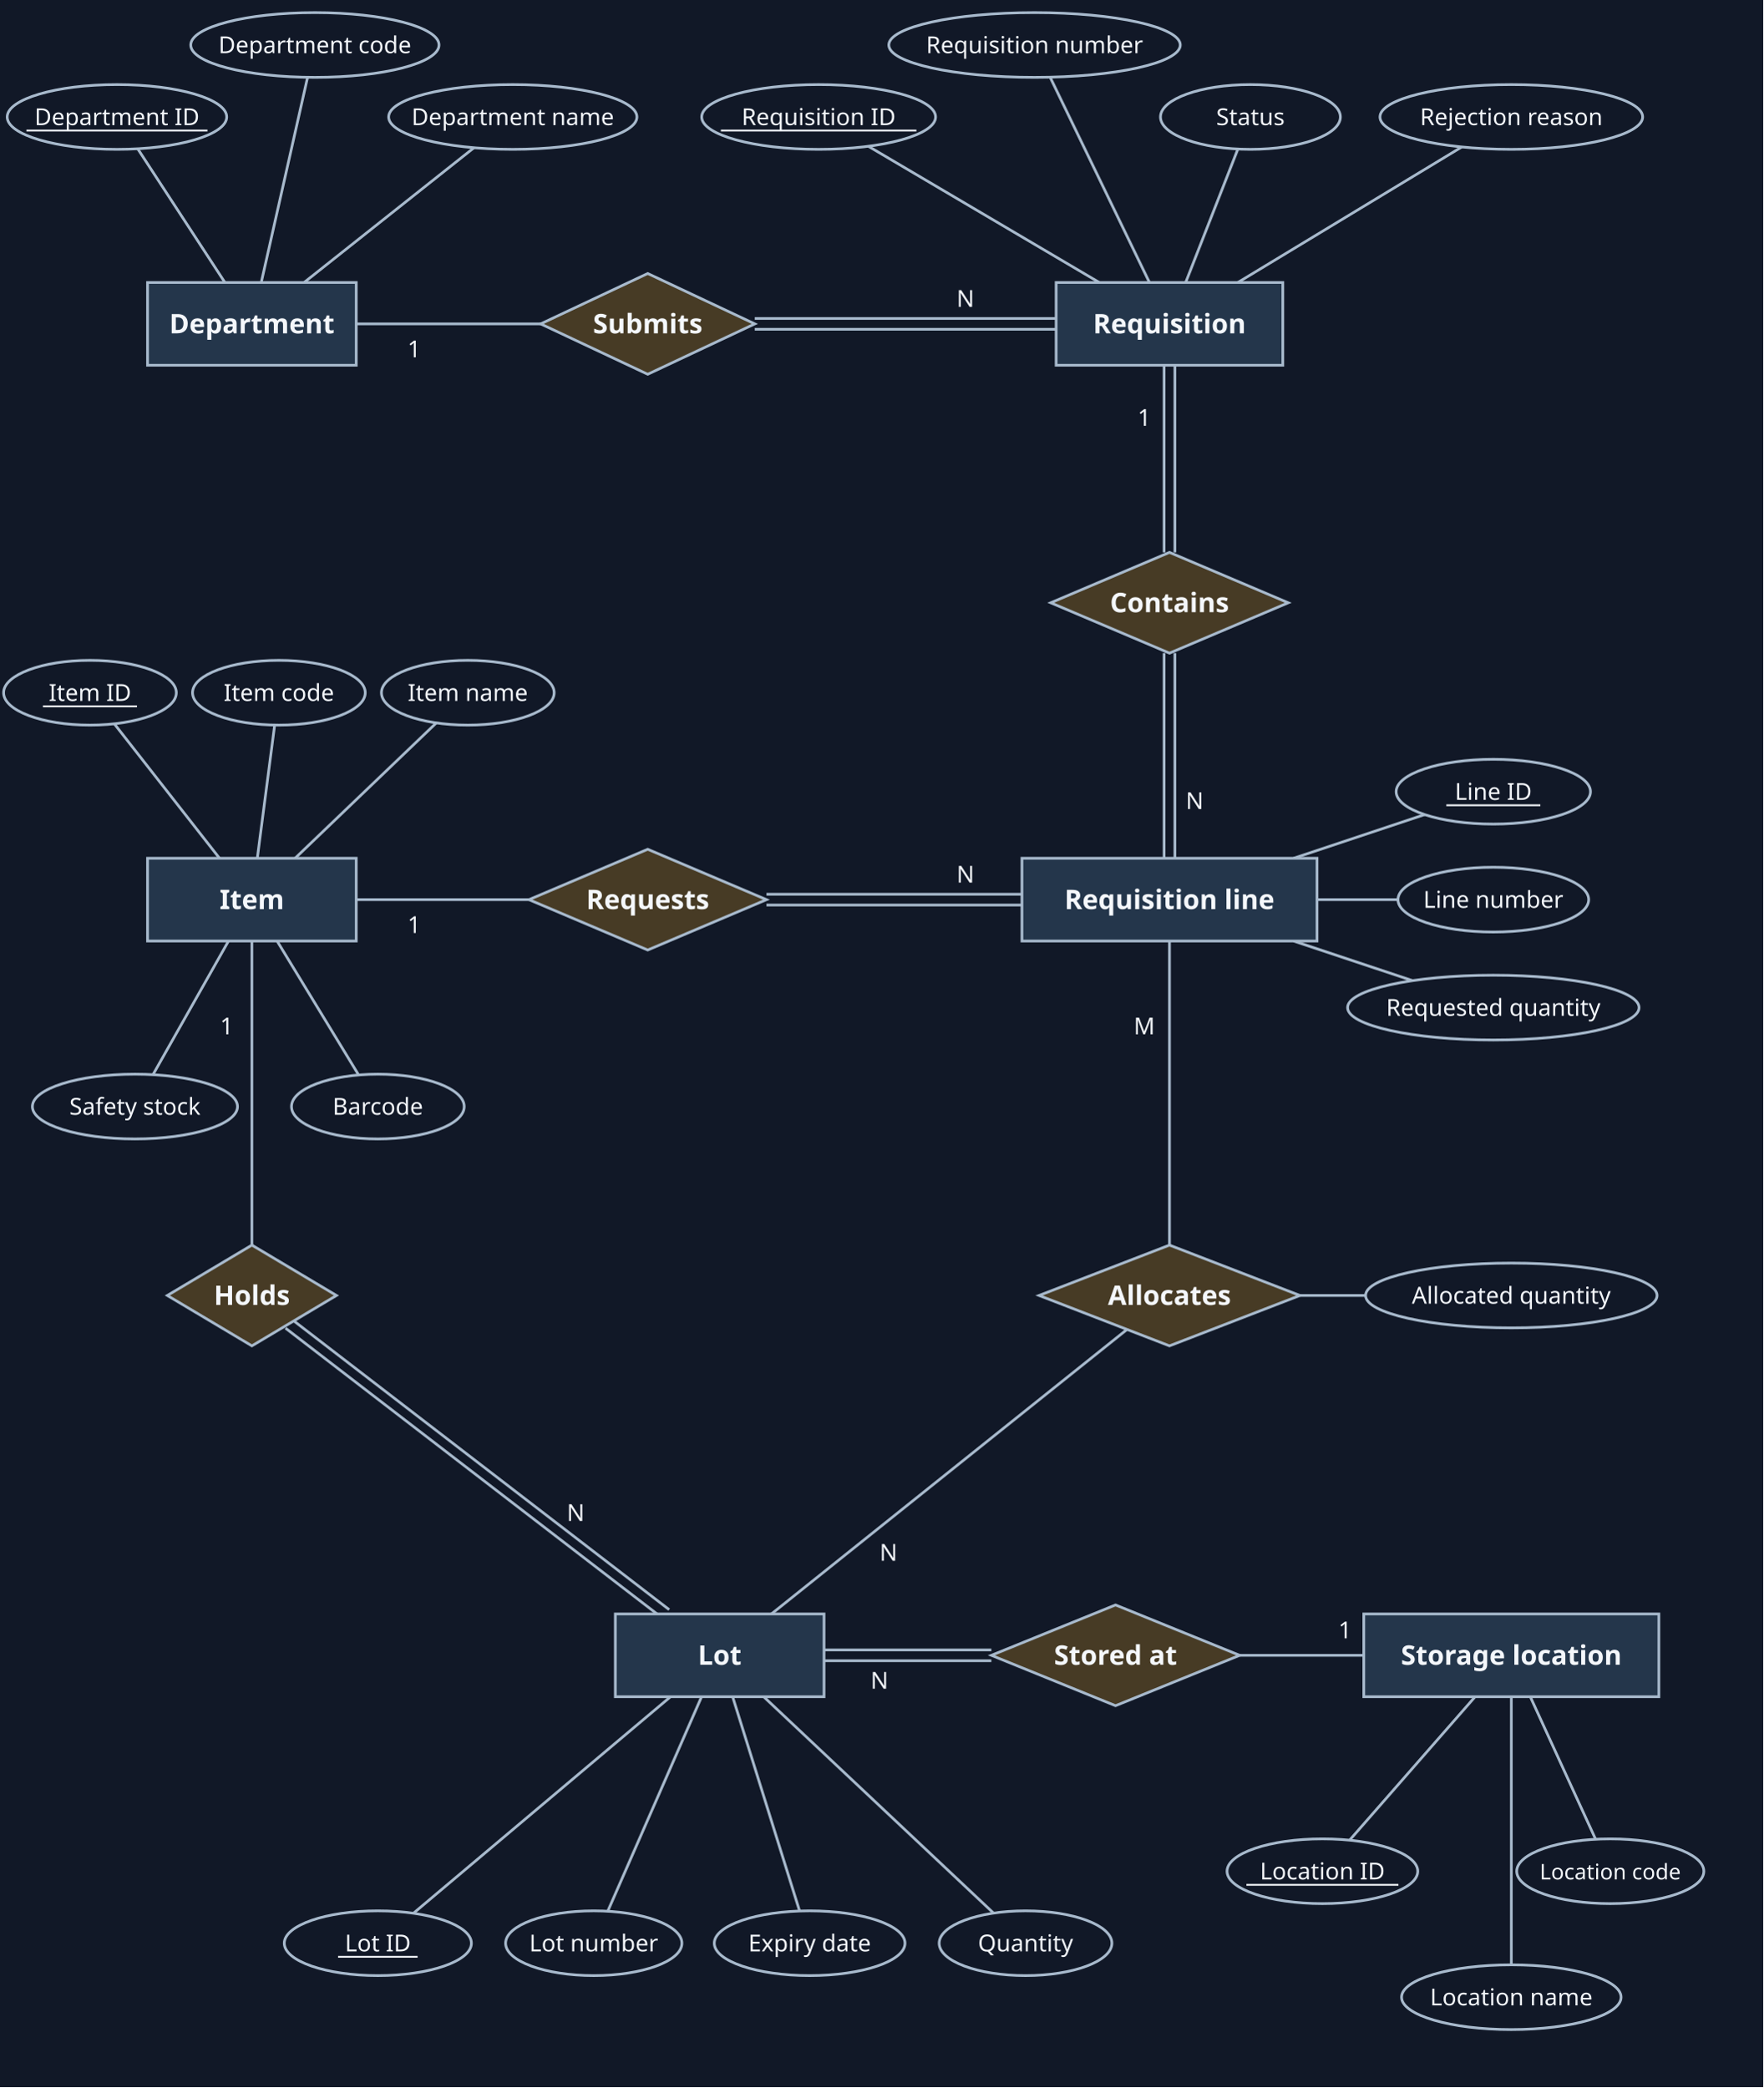
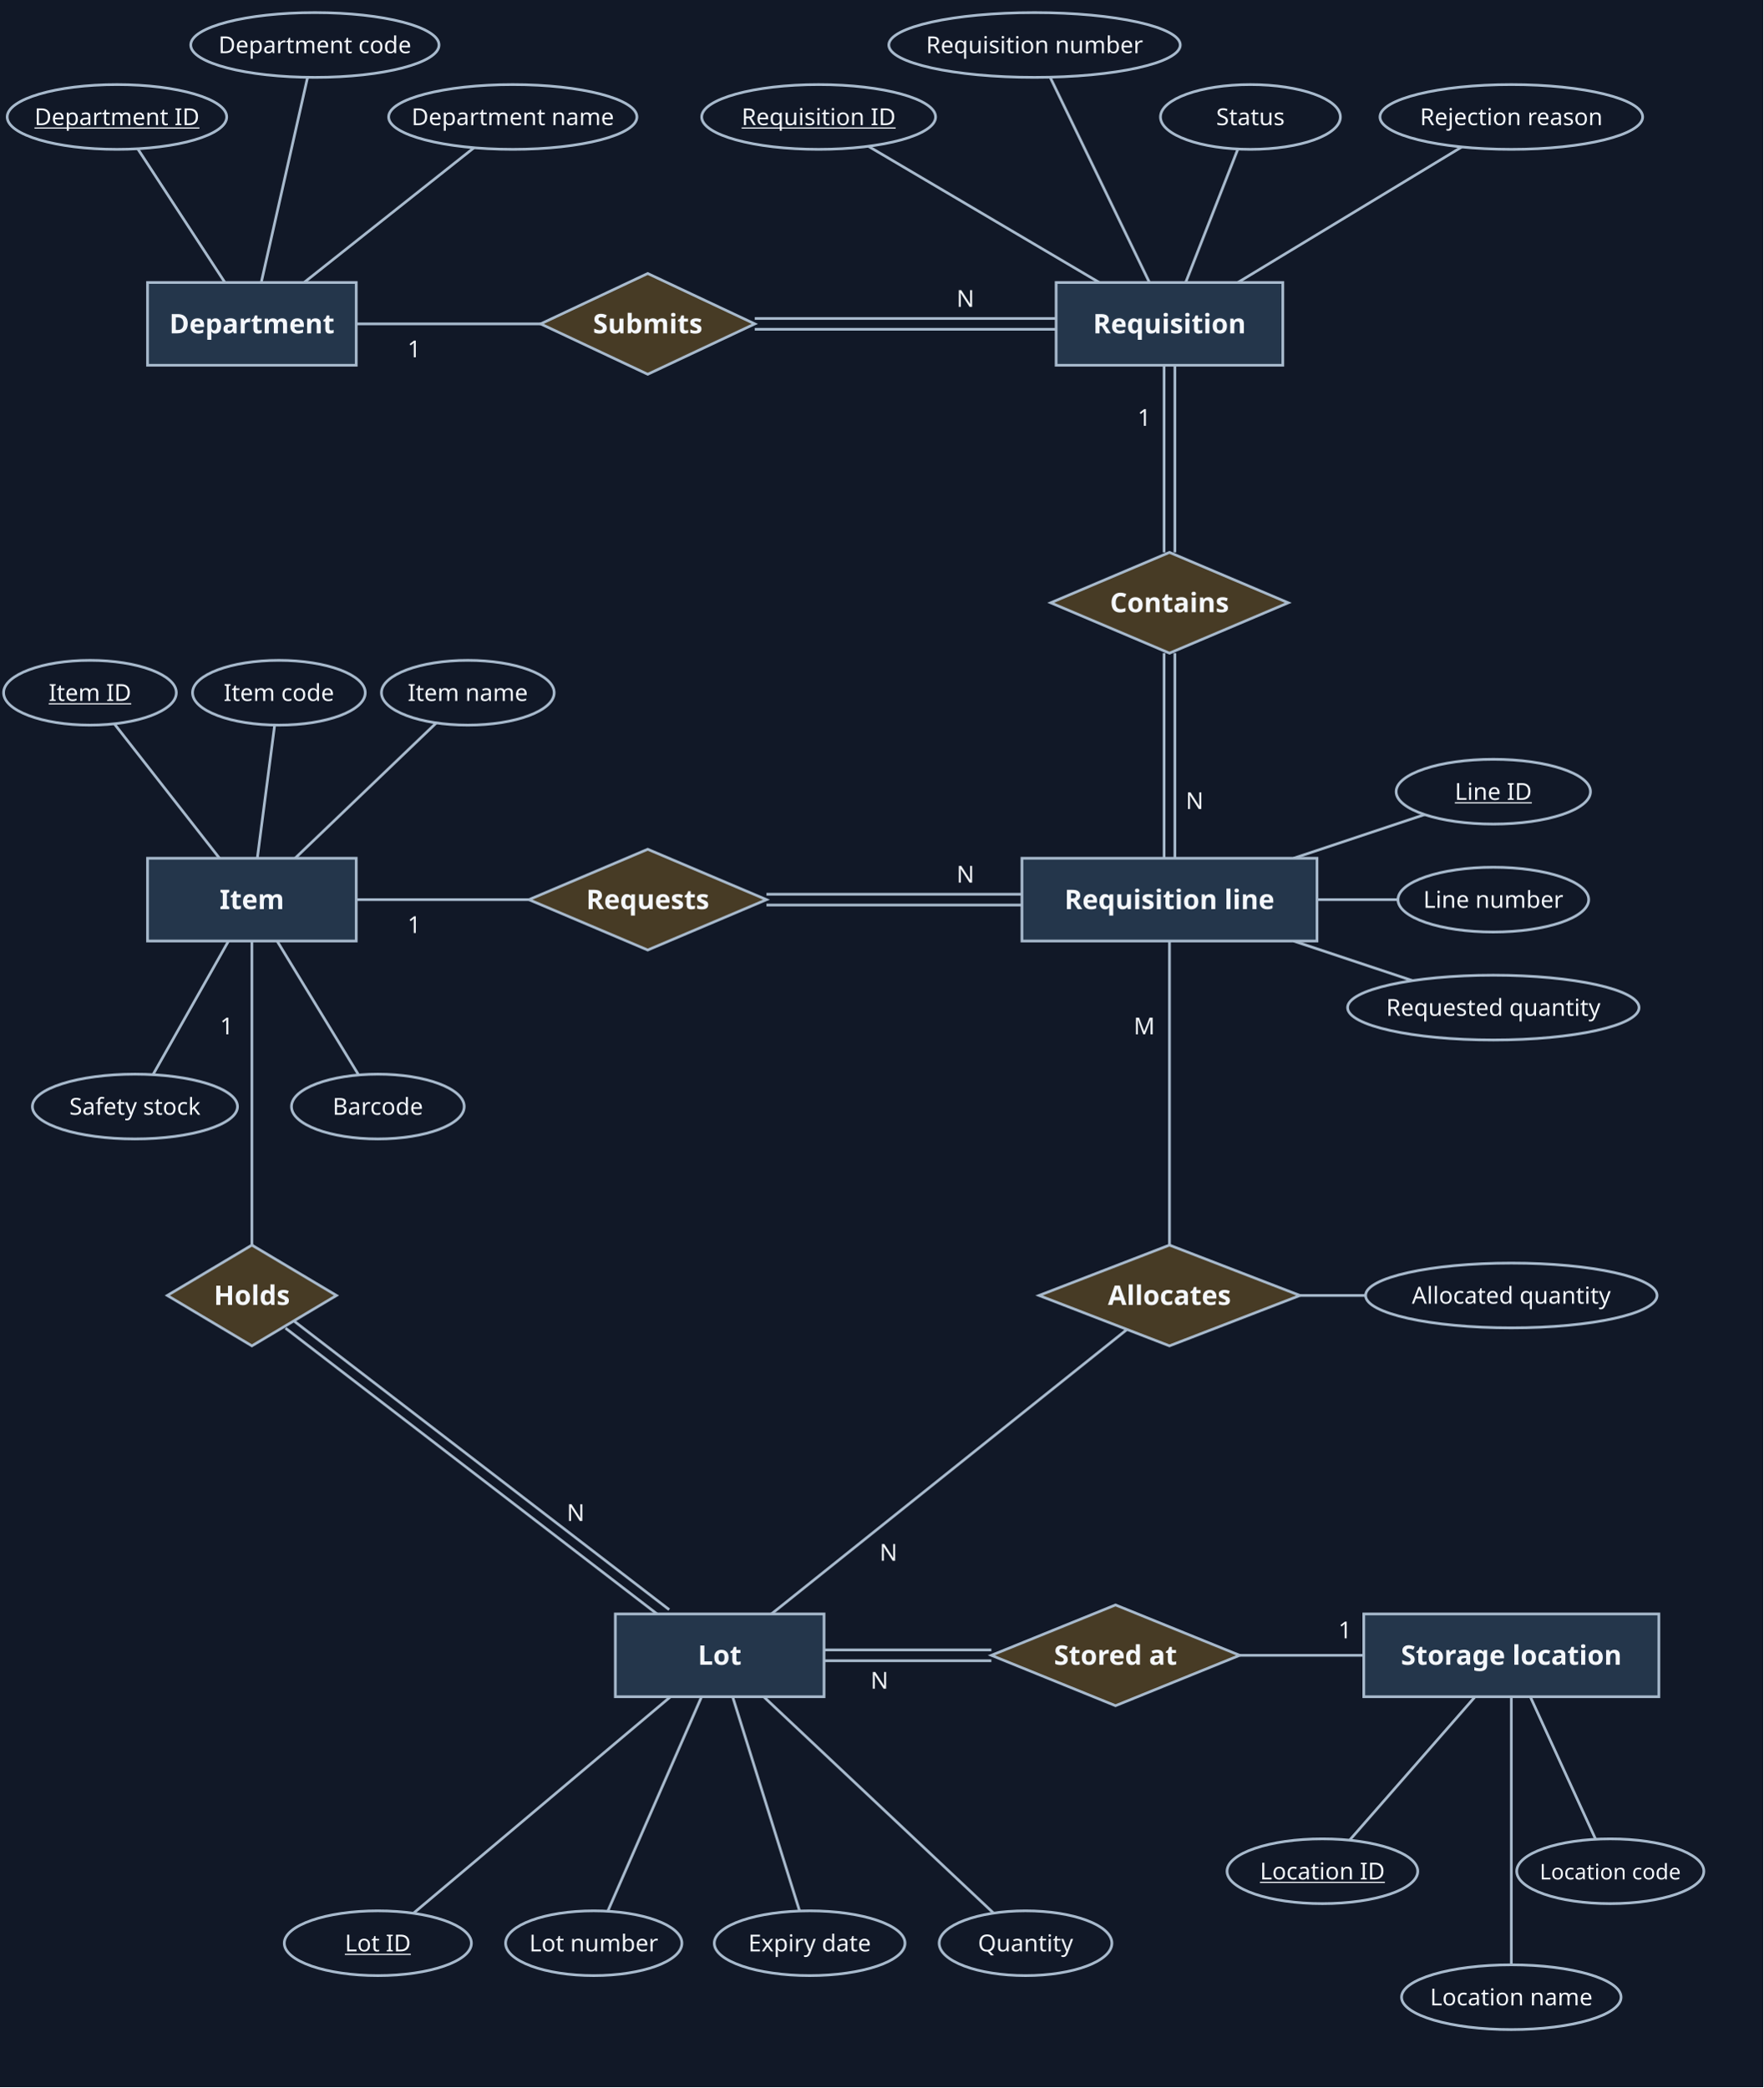
<svg xmlns="http://www.w3.org/2000/svg" width="980" height="1160" viewBox="0 0 980 1160" role="img" aria-labelledby="title description">
  <rect x="0" y="0" width="980" height="1160" fill="#111827" />
  <g fill="none" stroke="#a8bacd" stroke-width="1.5">
    <line data-name="entity:DEPARTMENT/attribute:DEPARTMENT:DEPARTMENT_ID" x1="125" y1="157" x2="76.53" y2="82.68" />
    <line data-name="entity:DEPARTMENT/attribute:DEPARTMENT:DEPARTMENT_CODE" x1="145.19" y1="157" x2="170.94" y2="42.97" />
    <line data-name="entity:DEPARTMENT/attribute:DEPARTMENT:DEPARTMENT_NAME" x1="169" y1="157" x2="263.44" y2="82.1" />
    <line data-name="entity:REQUISITION/attribute:REQUISITION:REQUISITION_ID" x1="611" y1="157" x2="482.63" y2="81.29" />
    <line data-name="entity:REQUISITION/attribute:REQUISITION:REQUISITION_NO" x1="638.87" y1="157" x2="583.66" y2="42.9" />
    <line data-name="entity:REQUISITION/attribute:REQUISITION:STATUS" x1="659" y1="157" x2="688.03" y2="82.82" />
    <line data-name="entity:REQUISITION/attribute:REQUISITION:REJECTION_REASON" x1="688" y1="157" x2="812.46" y2="81.67" />
    <line data-name="entity:ITEM/attribute:ITEM:ITEM_ID" x1="122" y1="477" x2="63.52" y2="402.27" />
    <line data-name="entity:ITEM/attribute:ITEM:ITEM_CODE" x1="143" y1="477" x2="152.65" y2="402.98" />
    <line data-name="entity:ITEM/attribute:ITEM:ITEM_NAME" x1="164" y1="477" x2="242.51" y2="401.76" />
    <line data-name="entity:ITEM/attribute:ITEM:SAFETY_STOCK" x1="127" y1="523" x2="85.02" y2="597.28" />
    <line data-name="entity:ITEM/attribute:ITEM:BARCODE" x1="154" y1="523" x2="199.32" y2="597.45" />
    <line data-name="entity:REQUISITION_LINE/attribute:REQUISITION_LINE:REQUISITION_LINE_ID" x1="719" y1="477" x2="791.82" y2="452.73" />
    <line data-name="entity:REQUISITION_LINE/attribute:REQUISITION_LINE:LINE_NO" x1="732" y1="500" x2="777" y2="500" />
    <line data-name="entity:REQUISITION_LINE/attribute:REQUISITION_LINE:REQUESTED_QUANTITY" x1="719" y1="523" x2="785.07" y2="545.02" />
    <line data-name="entity:STOCK_LOT/attribute:STOCK_LOT:STOCK_LOT_ID" x1="372.69" y1="943" x2="229.77" y2="1063.35" />
    <line data-name="entity:STOCK_LOT/attribute:STOCK_LOT:LOT_NUMBER" x1="389.94" y1="943" x2="337.78" y2="1062.23" />
    <line data-name="entity:STOCK_LOT/attribute:STOCK_LOT:EXPIRY_DATE" x1="407.19" y1="943" x2="444.41" y2="1062.1" />
    <line data-name="entity:STOCK_LOT/attribute:STOCK_LOT:LOT_QUANTITY" x1="424.44" y1="943" x2="552.23" y2="1063.28" />
    <line data-name="entity:STORAGE_LOCATION/attribute:STORAGE_LOCATION:LOCATION_ID" x1="819.88" y1="943" x2="750.1" y2="1022.75" />
    <line data-name="entity:STORAGE_LOCATION/attribute:STORAGE_LOCATION:LOCATION_CODE" x1="850.54" y1="943" x2="886.85" y2="1022.22" />
    <line data-name="entity:STORAGE_LOCATION/attribute:STORAGE_LOCATION:LOCATION_NAME" x1="840" y1="943" x2="840" y2="1092" />
    <line data-name="relationship:ALLOCATES/attribute:ALLOCATES:ALLOCATED_QUANTITY" x1="722.5" y1="720" x2="759" y2="720" />
    <line data-name="relationship:SUBMITS/entity:DEPARTMENT/0" x1="198" y1="180" x2="300.5" y2="180" />
    <line data-name="relationship:SUBMITS/entity:REQUISITION/-3" x1="587" y1="183" x2="419.5" y2="183" />
    <line data-name="relationship:SUBMITS/entity:REQUISITION/3" x1="587" y1="177" x2="419.5" y2="177" />
    <line data-name="relationship:CONTAINS/entity:REQUISITION/-3" x1="653" y1="203" x2="653" y2="307" />
    <line data-name="relationship:CONTAINS/entity:REQUISITION/3" x1="647" y1="203" x2="647" y2="307" />
    <line data-name="relationship:CONTAINS/entity:REQUISITION_LINE/-3" x1="647" y1="477" x2="647" y2="363" />
    <line data-name="relationship:CONTAINS/entity:REQUISITION_LINE/3" x1="653" y1="477" x2="653" y2="363" />
    <line data-name="relationship:REQUESTS/entity:REQUISITION_LINE/-3" x1="568" y1="503" x2="426" y2="503" />
    <line data-name="relationship:REQUESTS/entity:REQUISITION_LINE/3" x1="568" y1="497" x2="426" y2="497" />
    <line data-name="relationship:REQUESTS/entity:ITEM/0" x1="198" y1="500" x2="294" y2="500" />
    <line data-name="relationship:HOLDS/entity:ITEM/0" x1="140" y1="523" x2="140" y2="692" />
    <line data-name="relationship:HOLDS/entity:STOCK_LOT/-3" x1="368.27" y1="899.38" x2="158.68" y2="738.16" />
    <line data-name="relationship:HOLDS/entity:STOCK_LOT/3" x1="371.93" y1="894.62" x2="162.34" y2="733.4" />
    <line data-name="relationship:ALLOCATES/entity:REQUISITION_LINE/0" x1="650" y1="523" x2="650" y2="692" />
    <line data-name="relationship:ALLOCATES/entity:STOCK_LOT/0" x1="428.75" y1="897" x2="626.4" y2="738.88" />
    <line data-name="relationship:STORED_AT/entity:STOCK_LOT/-3" x1="458" y1="917" x2="551" y2="917" />
    <line data-name="relationship:STORED_AT/entity:STOCK_LOT/3" x1="458" y1="923" x2="551" y2="923" />
    <line data-name="relationship:STORED_AT/entity:STORAGE_LOCATION/0" x1="758" y1="920" x2="689" y2="920" />
  </g>
  <rect data-element="entity:DEPARTMENT" x="82" y="157" width="116" height="46" fill="#24364b" stroke="#a8bacd" stroke-width="1.5" />
  <rect data-element="entity:REQUISITION" x="587" y="157" width="126" height="46" fill="#24364b" stroke="#a8bacd" stroke-width="1.5" />
  <rect data-element="entity:ITEM" x="82" y="477" width="116" height="46" fill="#24364b" stroke="#a8bacd" stroke-width="1.5" />
  <rect data-element="entity:REQUISITION_LINE" x="568" y="477" width="164" height="46" fill="#24364b" stroke="#a8bacd" stroke-width="1.5" />
  <rect data-element="entity:STOCK_LOT" x="342" y="897" width="116" height="46" fill="#24364b" stroke="#a8bacd" stroke-width="1.5" />
  <rect data-element="entity:STORAGE_LOCATION" x="758" y="897" width="164" height="46" fill="#24364b" stroke="#a8bacd" stroke-width="1.5" />
  <polygon data-element="relationship:SUBMITS" points="360,152 419.5,180 360,208 300.5,180" fill="#473b25" stroke="#a8bacd" stroke-width="1.5" />
  <polygon data-element="relationship:CONTAINS" points="650,307 716,335 650,363 584,335" fill="#473b25" stroke="#a8bacd" stroke-width="1.5" />
  <polygon data-element="relationship:REQUESTS" points="360,472 426,500 360,528 294,500" fill="#473b25" stroke="#a8bacd" stroke-width="1.5" />
  <polygon data-element="relationship:HOLDS" points="140,692 187,720 140,748 93,720" fill="#473b25" stroke="#a8bacd" stroke-width="1.5" />
  <polygon data-element="relationship:ALLOCATES" points="650,692 722.5,720 650,748 577.5,720" fill="#473b25" stroke="#a8bacd" stroke-width="1.5" />
  <polygon data-element="relationship:STORED_AT" points="620,892 689,920 620,948 551,920" fill="#473b25" stroke="#a8bacd" stroke-width="1.5" />
  <ellipse data-element="attribute:DEPARTMENT:DEPARTMENT_ID" cx="65" cy="65" rx="61" ry="18" fill="#111827" stroke="#a8bacd" stroke-width="1.5" />
  <ellipse data-element="attribute:DEPARTMENT:DEPARTMENT_CODE" cx="175" cy="25" rx="69" ry="18" fill="#111827" stroke="#a8bacd" stroke-width="1.5" />
  <ellipse data-element="attribute:DEPARTMENT:DEPARTMENT_NAME" cx="285" cy="65" rx="69" ry="18" fill="#111827" stroke="#a8bacd" stroke-width="1.5" />
  <ellipse data-element="attribute:REQUISITION:REQUISITION_ID" cx="455" cy="65" rx="65" ry="18" fill="#111827" stroke="#a8bacd" stroke-width="1.5" />
  <ellipse data-element="attribute:REQUISITION:REQUISITION_NO" cx="575" cy="25" rx="81" ry="18" fill="#111827" stroke="#a8bacd" stroke-width="1.5" />
  <ellipse data-element="attribute:REQUISITION:STATUS" cx="695" cy="65" rx="50" ry="18" fill="#111827" stroke="#a8bacd" stroke-width="1.5" />
  <ellipse data-element="attribute:REQUISITION:REJECTION_REASON" cx="840" cy="65" rx="73" ry="18" fill="#111827" stroke="#a8bacd" stroke-width="1.5" />
  <ellipse data-element="attribute:ITEM:ITEM_ID" cx="50" cy="385" rx="48" ry="18" fill="#111827" stroke="#a8bacd" stroke-width="1.5" />
  <ellipse data-element="attribute:ITEM:ITEM_CODE" cx="155" cy="385" rx="48" ry="18" fill="#111827" stroke="#a8bacd" stroke-width="1.5" />
  <ellipse data-element="attribute:ITEM:ITEM_NAME" cx="260" cy="385" rx="48" ry="18" fill="#111827" stroke="#a8bacd" stroke-width="1.5" />
  <ellipse data-element="attribute:ITEM:SAFETY_STOCK" cx="75" cy="615" rx="57" ry="18" fill="#111827" stroke="#a8bacd" stroke-width="1.5" />
  <ellipse data-element="attribute:ITEM:BARCODE" cx="210" cy="615" rx="48" ry="18" fill="#111827" stroke="#a8bacd" stroke-width="1.5" />
  <ellipse data-element="attribute:REQUISITION_LINE:REQUISITION_LINE_ID" cx="830" cy="440" rx="54" ry="18" fill="#111827" stroke="#a8bacd" stroke-width="1.5" />
  <ellipse data-element="attribute:REQUISITION_LINE:LINE_NO" cx="830" cy="500" rx="53" ry="18" fill="#111827" stroke="#a8bacd" stroke-width="1.5" />
  <ellipse data-element="attribute:REQUISITION_LINE:REQUESTED_QUANTITY" cx="830" cy="560" rx="81" ry="18" fill="#111827" stroke="#a8bacd" stroke-width="1.5" />
  <ellipse data-element="attribute:STOCK_LOT:STOCK_LOT_ID" cx="210" cy="1080" rx="52" ry="18" fill="#111827" stroke="#a8bacd" stroke-width="1.5" />
  <ellipse data-element="attribute:STOCK_LOT:LOT_NUMBER" cx="330" cy="1080" rx="49" ry="18" fill="#111827" stroke="#a8bacd" stroke-width="1.5" />
  <ellipse data-element="attribute:STOCK_LOT:EXPIRY_DATE" cx="450" cy="1080" rx="53" ry="18" fill="#111827" stroke="#a8bacd" stroke-width="1.5" />
  <ellipse data-element="attribute:STOCK_LOT:LOT_QUANTITY" cx="570" cy="1080" rx="48" ry="18" fill="#111827" stroke="#a8bacd" stroke-width="1.5" />
  <ellipse data-element="attribute:STORAGE_LOCATION:LOCATION_ID" cx="735" cy="1040" rx="53" ry="18" fill="#111827" stroke="#a8bacd" stroke-width="1.5" />
  <ellipse data-element="attribute:STORAGE_LOCATION:LOCATION_CODE" cx="895" cy="1040" rx="52" ry="18" fill="#111827" stroke="#a8bacd" stroke-width="1.5" />
  <ellipse data-element="attribute:STORAGE_LOCATION:LOCATION_NAME" cx="840" cy="1110" rx="61" ry="18" fill="#111827" stroke="#a8bacd" stroke-width="1.5" />
  <ellipse data-element="attribute:ALLOCATES:ALLOCATED_QUANTITY" cx="840" cy="720" rx="81" ry="18" fill="#111827" stroke="#a8bacd" stroke-width="1.5" />
  <g font-family="&quot;Microsoft JhengHei&quot;, &quot;Noto Sans TC&quot;, &quot;PingFang TC&quot;, sans-serif" text-anchor="middle" fill="#f4f7fb">
    <text x="140" y="185.25" font-size="15" font-weight="600">Department</text>
-     <text x="65" y="69.55" font-size="13" font-weight="400">Department ID</text>
+     <text x="65" y="69.55" font-size="13" font-weight="400" text-decoration="underline" data-primary-key="attribute:DEPARTMENT:DEPARTMENT_ID">Department ID</text>
    <text x="175" y="29.55" font-size="13" font-weight="400">Department code</text>
    <text x="285" y="69.55" font-size="13" font-weight="400">Department name</text>
    <text x="650" y="185.25" font-size="15" font-weight="600">Requisition</text>
-     <text x="455" y="69.55" font-size="13" font-weight="400">Requisition ID</text>
+     <text x="455" y="69.55" font-size="13" font-weight="400" text-decoration="underline" data-primary-key="attribute:REQUISITION:REQUISITION_ID">Requisition ID</text>
    <text x="575" y="29.55" font-size="13" font-weight="400">Requisition number</text>
    <text x="695" y="69.55" font-size="13" font-weight="400">Status</text>
    <text x="840" y="69.55" font-size="13" font-weight="400">Rejection reason</text>
    <text x="140" y="505.25" font-size="15" font-weight="600">Item</text>
-     <text x="50" y="389.55" font-size="13" font-weight="400">Item ID</text>
+     <text x="50" y="389.55" font-size="13" font-weight="400" text-decoration="underline" data-primary-key="attribute:ITEM:ITEM_ID">Item ID</text>
    <text x="155" y="389.55" font-size="13" font-weight="400">Item code</text>
    <text x="260" y="389.55" font-size="13" font-weight="400">Item name</text>
    <text x="75" y="619.55" font-size="13" font-weight="400">Safety stock</text>
    <text x="210" y="619.55" font-size="13" font-weight="400">Barcode</text>
    <text x="650" y="505.25" font-size="15" font-weight="600">Requisition line</text>
-     <text x="830" y="444.55" font-size="13" font-weight="400">Line ID</text>
+     <text x="830" y="444.55" font-size="13" font-weight="400" text-decoration="underline" data-primary-key="attribute:REQUISITION_LINE:REQUISITION_LINE_ID">Line ID</text>
    <text x="830" y="504.55" font-size="13" font-weight="400">Line number</text>
    <text x="830" y="564.55" font-size="13" font-weight="400">Requested quantity</text>
    <text x="400" y="925.25" font-size="15" font-weight="600">Lot</text>
-     <text x="210" y="1084.55" font-size="13" font-weight="400">Lot ID</text>
+     <text x="210" y="1084.55" font-size="13" font-weight="400" text-decoration="underline" data-primary-key="attribute:STOCK_LOT:STOCK_LOT_ID">Lot ID</text>
    <text x="330" y="1084.55" font-size="13" font-weight="400">Lot number</text>
    <text x="450" y="1084.55" font-size="13" font-weight="400">Expiry date</text>
    <text x="570" y="1084.55" font-size="13" font-weight="400">Quantity</text>
    <text x="840" y="925.25" font-size="15" font-weight="600">Storage location</text>
-     <text x="735" y="1044.55" font-size="13" font-weight="400">Location ID</text>
+     <text x="735" y="1044.55" font-size="13" font-weight="400" text-decoration="underline" data-primary-key="attribute:STORAGE_LOCATION:LOCATION_ID">Location ID</text>
    <text x="895" y="1044.55" font-size="12" font-weight="400">Location code</text>
    <text x="840" y="1114.55" font-size="13" font-weight="400">Location name</text>
    <text x="360" y="185.25" font-size="15" font-weight="600">Submits</text>
    <text x="650" y="340.25" font-size="15" font-weight="600">Contains</text>
    <text x="360" y="505.25" font-size="15" font-weight="600">Requests</text>
    <text x="140" y="725.25" font-size="15" font-weight="600">Holds</text>
    <text x="650" y="725.25" font-size="15" font-weight="600">Allocates</text>
    <text x="840" y="724.55" font-size="13" font-weight="400">Allocated quantity</text>
    <text x="620" y="925.25" font-size="15" font-weight="600">Stored at</text>
    <text x="230.2" y="198.55" font-size="13" font-weight="400">1</text>
    <text x="536.6" y="170.55" font-size="13" font-weight="400">N</text>
    <text x="636" y="236.67" font-size="13" font-weight="400">1</text>
    <text x="664" y="449.63" font-size="13" font-weight="400">N</text>
    <text x="536.6" y="490.55" font-size="13" font-weight="400">N</text>
    <text x="230.2" y="518.55" font-size="13" font-weight="400">1</text>
    <text x="126" y="574.87" font-size="13" font-weight="400">1</text>
    <text x="319.952" y="845.311" font-size="13" font-weight="400">N</text>
    <text x="636" y="574.87" font-size="13" font-weight="400">M</text>
    <text x="493.829" y="867.416" font-size="13" font-weight="400">N</text>
    <text x="488.8" y="938.55" font-size="13" font-weight="400">N</text>
    <text x="747.6" y="910.55" font-size="13" font-weight="400">1</text>
-     <line data-primary-key="attribute:DEPARTMENT:DEPARTMENT_ID" x1="14.69" x2="115.31" y1="72.55" y2="72.55" stroke="#f4f7fb" stroke-width="1" />
-     <line data-primary-key="attribute:REQUISITION:REQUISITION_ID" x1="400.66" x2="509.34" y1="72.55" y2="72.55" stroke="#f4f7fb" stroke-width="1" />
-     <line data-primary-key="attribute:ITEM:ITEM_ID" x1="23.87" x2="76.13" y1="392.55" y2="392.55" stroke="#f4f7fb" stroke-width="1" />
-     <line data-primary-key="attribute:REQUISITION_LINE:REQUISITION_LINE_ID" x1="803.87" x2="856.13" y1="447.55" y2="447.55" stroke="#f4f7fb" stroke-width="1" />
-     <line data-primary-key="attribute:STOCK_LOT:STOCK_LOT_ID" x1="187.9" x2="232.1" y1="1087.55" y2="1087.55" stroke="#f4f7fb" stroke-width="1" />
-     <line data-primary-key="attribute:STORAGE_LOCATION:LOCATION_ID" x1="692.75" x2="777.25" y1="1047.55" y2="1047.55" stroke="#f4f7fb" stroke-width="1" />
  </g>
</svg>
